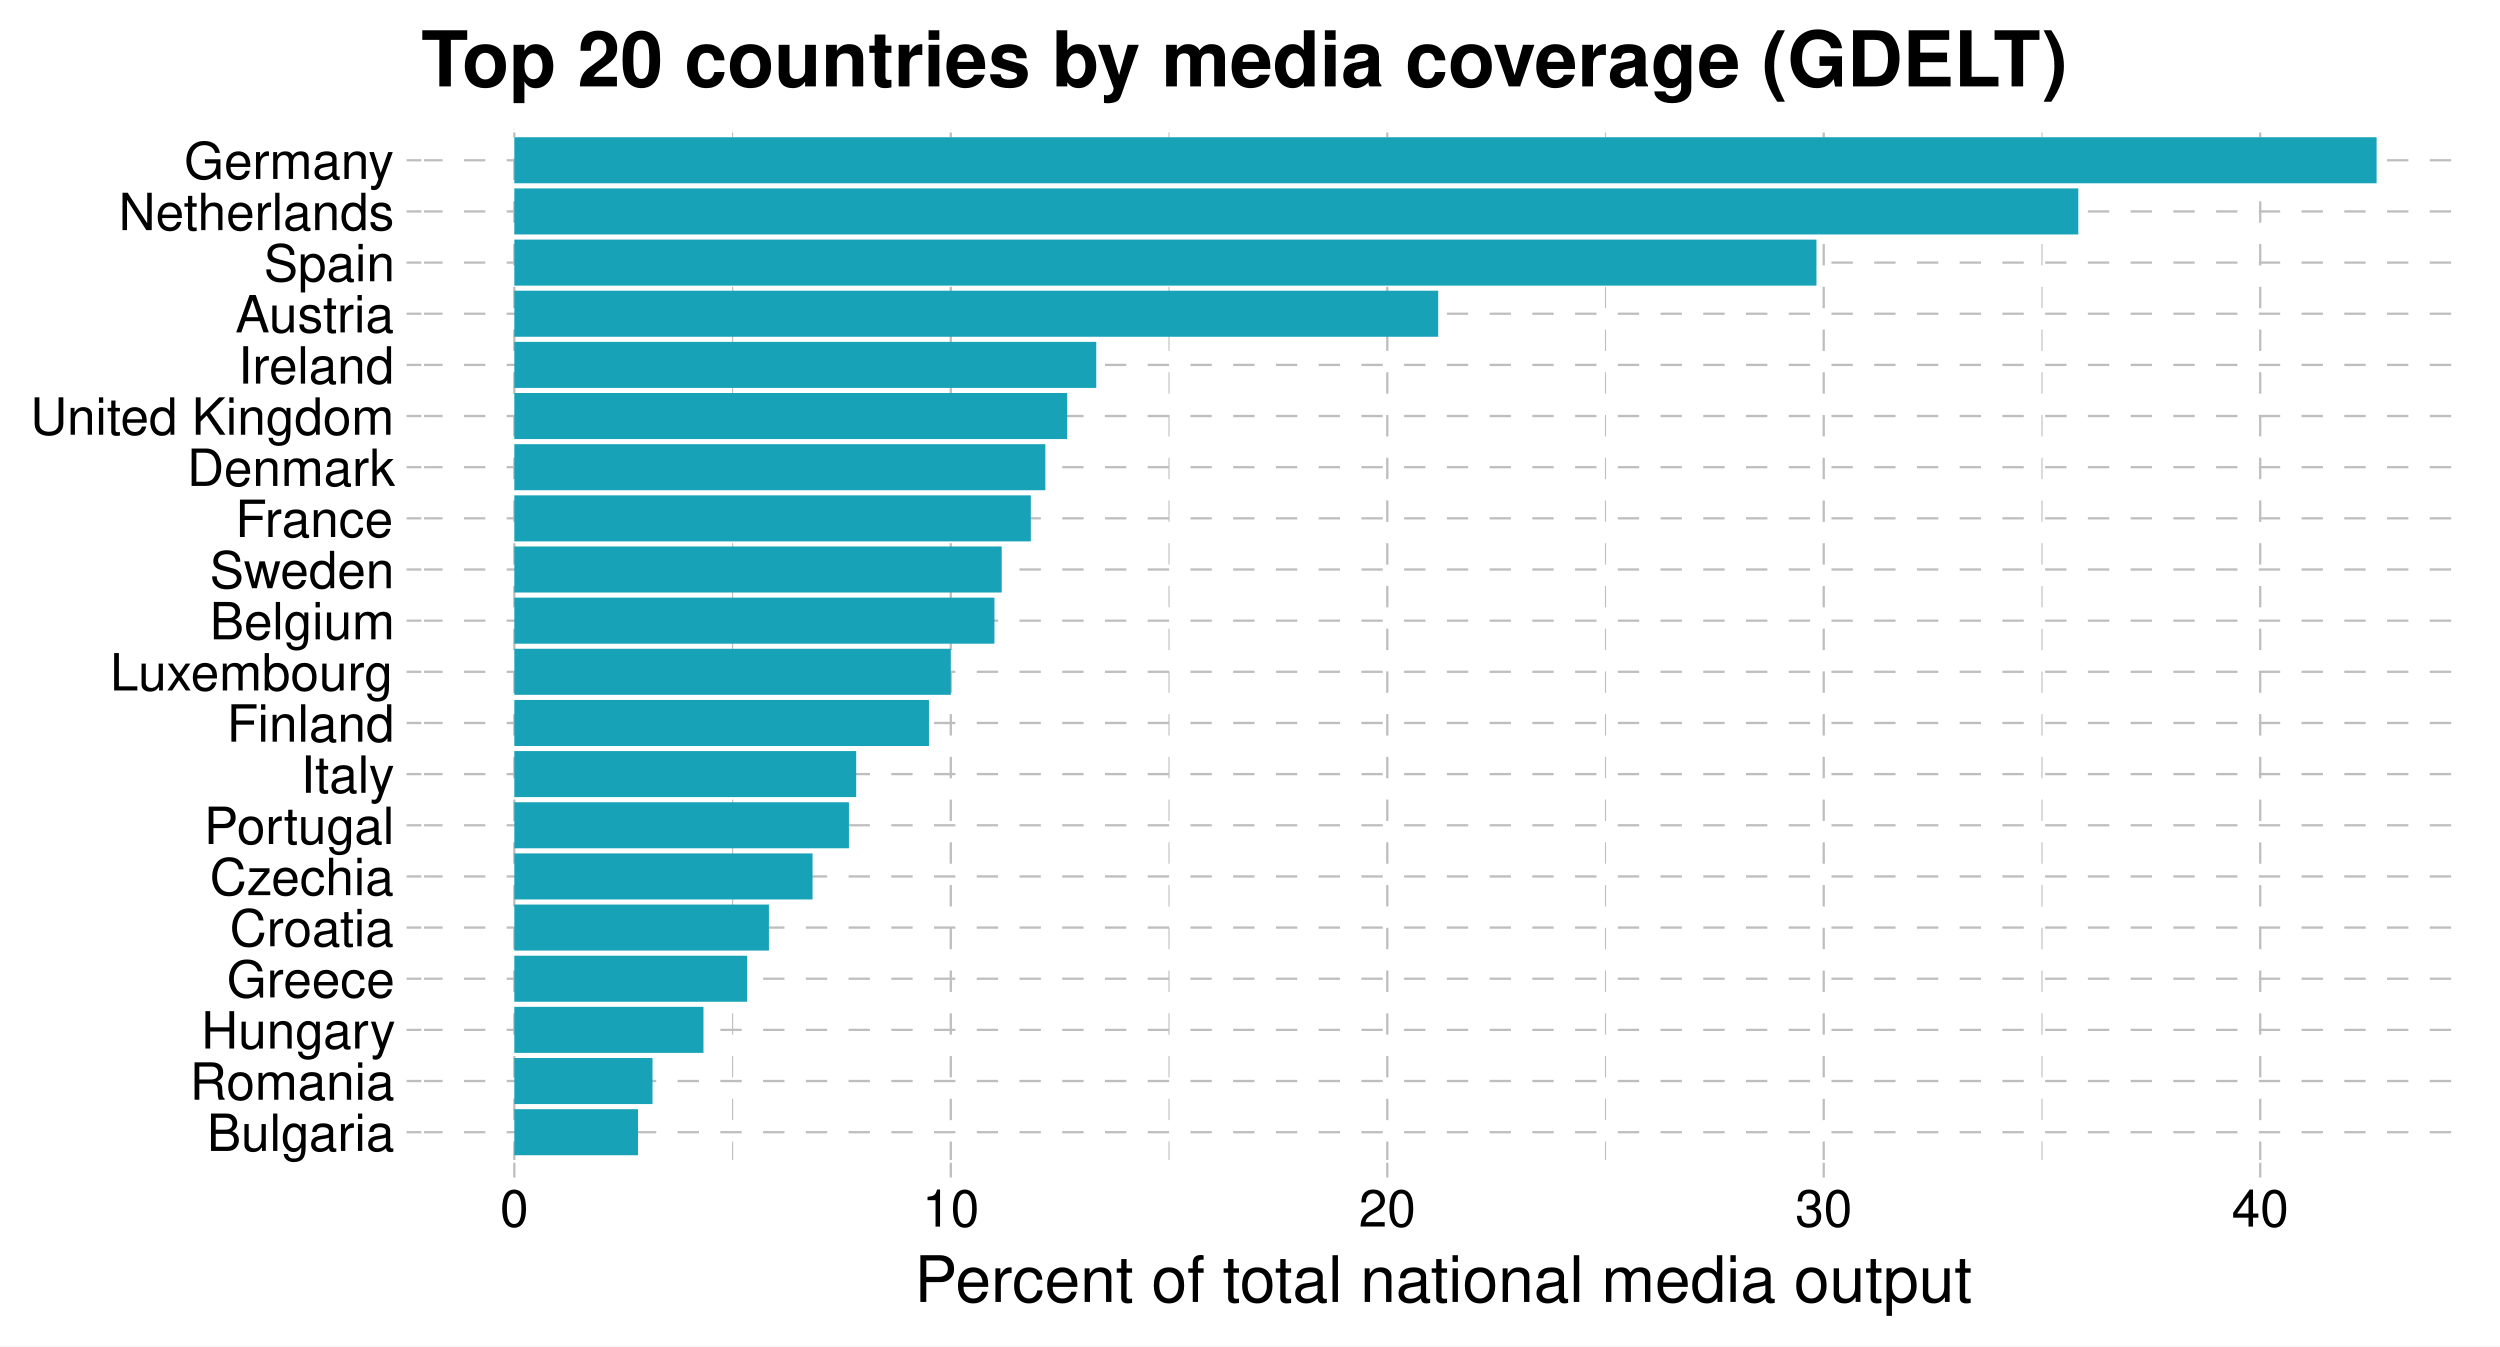
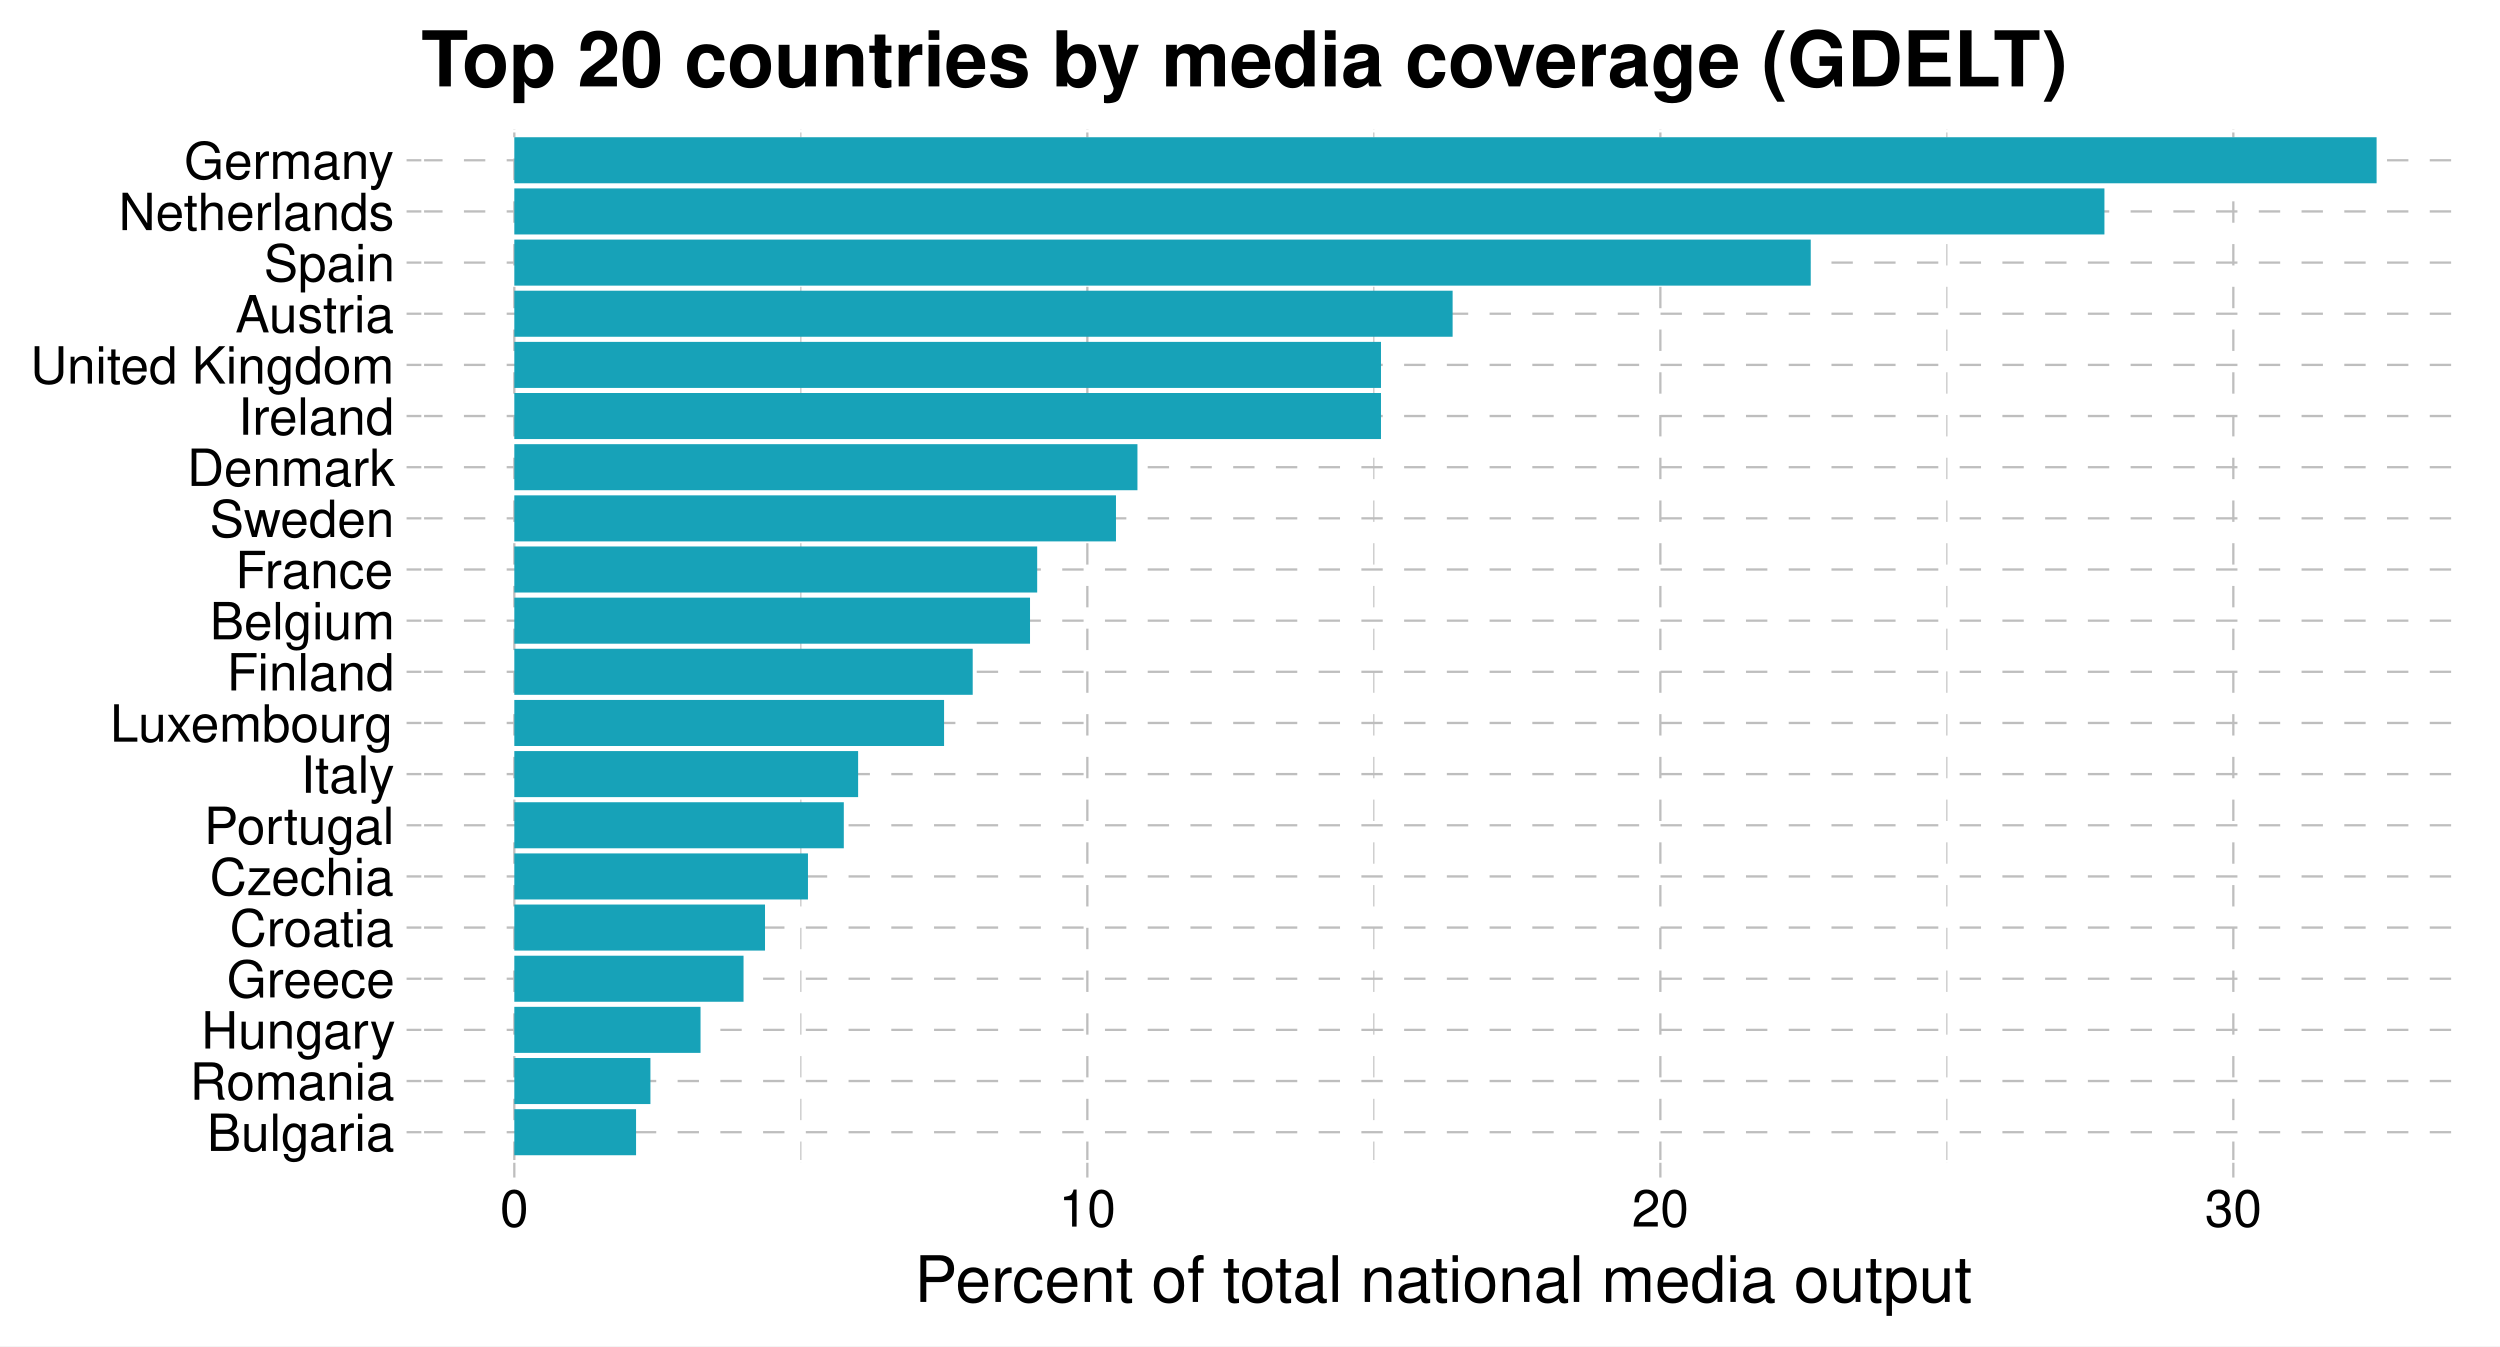
<svg xmlns="http://www.w3.org/2000/svg" viewBox="0 0 468.00 252.00">
  <defs>
    <style type="text/css">
    line, polyline, polygon, path, rect, circle {
      fill: none;
      stroke: #000000;
      stroke-linecap: round;
      stroke-linejoin: round;
      stroke-miterlimit: 10.00;
    }
  </style>
  </defs>
  <rect width="100%" height="100%" style="stroke: none; fill: #FFFFFF;" />
  <rect x="0.00" y="0.00" width="468.00" height="252.00" style="stroke-width: 1.07; stroke: none; fill: #FFFFFF;" />
  <defs>
    <clipPath id="cpNzguODV8NDYyLjMzfDIxNy42OXwyNC4yNg==">
      <rect x="78.85" y="24.26" width="383.48" height="193.43" />
    </clipPath>
  </defs>
  <rect x="78.85" y="24.26" width="383.48" height="193.43" style="stroke-width: 1.07; stroke: #FFFFFF;" clip-path="url(#cpNzguODV8NDYyLjMzfDIxNy42OXwyNC4yNg==)" />
-   <polyline points="137.14,217.69 137.14,24.26 " style="stroke-width: 0.21; stroke: #BEBEBE; stroke-dasharray: 4.00,4.00; stroke-linecap: butt;" clip-path="url(#cpNzguODV8NDYyLjMzfDIxNy42OXwyNC4yNg==)" />
-   <polyline points="218.84,217.69 218.84,24.26 " style="stroke-width: 0.21; stroke: #BEBEBE; stroke-dasharray: 4.00,4.00; stroke-linecap: butt;" clip-path="url(#cpNzguODV8NDYyLjMzfDIxNy42OXwyNC4yNg==)" />
-   <polyline points="300.55,217.69 300.55,24.26 " style="stroke-width: 0.21; stroke: #BEBEBE; stroke-dasharray: 4.00,4.00; stroke-linecap: butt;" clip-path="url(#cpNzguODV8NDYyLjMzfDIxNy42OXwyNC4yNg==)" />
-   <polyline points="382.26,217.69 382.26,24.26 " style="stroke-width: 0.21; stroke: #BEBEBE; stroke-dasharray: 4.00,4.00; stroke-linecap: butt;" clip-path="url(#cpNzguODV8NDYyLjMzfDIxNy42OXwyNC4yNg==)" />
+   <polyline points="149.92,217.69 149.92,24.26 " style="stroke-width: 0.21; stroke: #BEBEBE; stroke-dasharray: 4.00,4.00; stroke-linecap: butt;" clip-path="url(#cpNzguODV8NDYyLjMzfDIxNy42OXwyNC4yNg==)" />
+   <polyline points="257.18,217.69 257.18,24.26 " style="stroke-width: 0.21; stroke: #BEBEBE; stroke-dasharray: 4.00,4.00; stroke-linecap: butt;" clip-path="url(#cpNzguODV8NDYyLjMzfDIxNy42OXwyNC4yNg==)" />
+   <polyline points="364.45,217.69 364.45,24.26 " style="stroke-width: 0.21; stroke: #BEBEBE; stroke-dasharray: 4.00,4.00; stroke-linecap: butt;" clip-path="url(#cpNzguODV8NDYyLjMzfDIxNy42OXwyNC4yNg==)" />
  <polyline points="78.85,211.95 462.33,211.95 " style="stroke-width: 0.43; stroke: #BEBEBE; stroke-dasharray: 4.00,4.00; stroke-linecap: butt;" clip-path="url(#cpNzguODV8NDYyLjMzfDIxNy42OXwyNC4yNg==)" />
  <polyline points="78.85,202.37 462.33,202.37 " style="stroke-width: 0.43; stroke: #BEBEBE; stroke-dasharray: 4.00,4.00; stroke-linecap: butt;" clip-path="url(#cpNzguODV8NDYyLjMzfDIxNy42OXwyNC4yNg==)" />
  <polyline points="78.85,192.79 462.33,192.79 " style="stroke-width: 0.43; stroke: #BEBEBE; stroke-dasharray: 4.00,4.00; stroke-linecap: butt;" clip-path="url(#cpNzguODV8NDYyLjMzfDIxNy42OXwyNC4yNg==)" />
  <polyline points="78.85,183.22 462.33,183.22 " style="stroke-width: 0.43; stroke: #BEBEBE; stroke-dasharray: 4.00,4.00; stroke-linecap: butt;" clip-path="url(#cpNzguODV8NDYyLjMzfDIxNy42OXwyNC4yNg==)" />
  <polyline points="78.85,173.64 462.33,173.64 " style="stroke-width: 0.43; stroke: #BEBEBE; stroke-dasharray: 4.00,4.00; stroke-linecap: butt;" clip-path="url(#cpNzguODV8NDYyLjMzfDIxNy42OXwyNC4yNg==)" />
  <polyline points="78.85,164.07 462.33,164.07 " style="stroke-width: 0.43; stroke: #BEBEBE; stroke-dasharray: 4.00,4.00; stroke-linecap: butt;" clip-path="url(#cpNzguODV8NDYyLjMzfDIxNy42OXwyNC4yNg==)" />
  <polyline points="78.85,154.49 462.33,154.49 " style="stroke-width: 0.43; stroke: #BEBEBE; stroke-dasharray: 4.00,4.00; stroke-linecap: butt;" clip-path="url(#cpNzguODV8NDYyLjMzfDIxNy42OXwyNC4yNg==)" />
  <polyline points="78.85,144.91 462.33,144.91 " style="stroke-width: 0.43; stroke: #BEBEBE; stroke-dasharray: 4.00,4.00; stroke-linecap: butt;" clip-path="url(#cpNzguODV8NDYyLjMzfDIxNy42OXwyNC4yNg==)" />
  <polyline points="78.85,135.34 462.33,135.34 " style="stroke-width: 0.43; stroke: #BEBEBE; stroke-dasharray: 4.00,4.00; stroke-linecap: butt;" clip-path="url(#cpNzguODV8NDYyLjMzfDIxNy42OXwyNC4yNg==)" />
  <polyline points="78.85,125.76 462.33,125.76 " style="stroke-width: 0.43; stroke: #BEBEBE; stroke-dasharray: 4.00,4.00; stroke-linecap: butt;" clip-path="url(#cpNzguODV8NDYyLjMzfDIxNy42OXwyNC4yNg==)" />
  <polyline points="78.85,116.19 462.33,116.19 " style="stroke-width: 0.43; stroke: #BEBEBE; stroke-dasharray: 4.00,4.00; stroke-linecap: butt;" clip-path="url(#cpNzguODV8NDYyLjMzfDIxNy42OXwyNC4yNg==)" />
  <polyline points="78.85,106.61 462.33,106.61 " style="stroke-width: 0.43; stroke: #BEBEBE; stroke-dasharray: 4.00,4.00; stroke-linecap: butt;" clip-path="url(#cpNzguODV8NDYyLjMzfDIxNy42OXwyNC4yNg==)" />
  <polyline points="78.85,97.03 462.33,97.03 " style="stroke-width: 0.43; stroke: #BEBEBE; stroke-dasharray: 4.00,4.00; stroke-linecap: butt;" clip-path="url(#cpNzguODV8NDYyLjMzfDIxNy42OXwyNC4yNg==)" />
  <polyline points="78.85,87.46 462.33,87.46 " style="stroke-width: 0.43; stroke: #BEBEBE; stroke-dasharray: 4.00,4.00; stroke-linecap: butt;" clip-path="url(#cpNzguODV8NDYyLjMzfDIxNy42OXwyNC4yNg==)" />
  <polyline points="78.85,77.88 462.33,77.88 " style="stroke-width: 0.43; stroke: #BEBEBE; stroke-dasharray: 4.00,4.00; stroke-linecap: butt;" clip-path="url(#cpNzguODV8NDYyLjMzfDIxNy42OXwyNC4yNg==)" />
  <polyline points="78.85,68.31 462.33,68.31 " style="stroke-width: 0.43; stroke: #BEBEBE; stroke-dasharray: 4.00,4.00; stroke-linecap: butt;" clip-path="url(#cpNzguODV8NDYyLjMzfDIxNy42OXwyNC4yNg==)" />
  <polyline points="78.85,58.73 462.33,58.73 " style="stroke-width: 0.43; stroke: #BEBEBE; stroke-dasharray: 4.00,4.00; stroke-linecap: butt;" clip-path="url(#cpNzguODV8NDYyLjMzfDIxNy42OXwyNC4yNg==)" />
  <polyline points="78.85,49.16 462.33,49.16 " style="stroke-width: 0.43; stroke: #BEBEBE; stroke-dasharray: 4.00,4.00; stroke-linecap: butt;" clip-path="url(#cpNzguODV8NDYyLjMzfDIxNy42OXwyNC4yNg==)" />
  <polyline points="78.85,39.58 462.33,39.58 " style="stroke-width: 0.43; stroke: #BEBEBE; stroke-dasharray: 4.00,4.00; stroke-linecap: butt;" clip-path="url(#cpNzguODV8NDYyLjMzfDIxNy42OXwyNC4yNg==)" />
  <polyline points="78.85,30.00 462.33,30.00 " style="stroke-width: 0.43; stroke: #BEBEBE; stroke-dasharray: 4.00,4.00; stroke-linecap: butt;" clip-path="url(#cpNzguODV8NDYyLjMzfDIxNy42OXwyNC4yNg==)" />
  <polyline points="96.28,217.69 96.28,24.26 " style="stroke-width: 0.43; stroke: #BEBEBE; stroke-dasharray: 4.00,4.00; stroke-linecap: butt;" clip-path="url(#cpNzguODV8NDYyLjMzfDIxNy42OXwyNC4yNg==)" />
-   <polyline points="177.99,217.69 177.99,24.26 " style="stroke-width: 0.43; stroke: #BEBEBE; stroke-dasharray: 4.00,4.00; stroke-linecap: butt;" clip-path="url(#cpNzguODV8NDYyLjMzfDIxNy42OXwyNC4yNg==)" />
-   <polyline points="259.70,217.69 259.70,24.26 " style="stroke-width: 0.43; stroke: #BEBEBE; stroke-dasharray: 4.00,4.00; stroke-linecap: butt;" clip-path="url(#cpNzguODV8NDYyLjMzfDIxNy42OXwyNC4yNg==)" />
-   <polyline points="341.40,217.69 341.40,24.26 " style="stroke-width: 0.43; stroke: #BEBEBE; stroke-dasharray: 4.00,4.00; stroke-linecap: butt;" clip-path="url(#cpNzguODV8NDYyLjMzfDIxNy42OXwyNC4yNg==)" />
-   <polyline points="423.11,217.69 423.11,24.26 " style="stroke-width: 0.43; stroke: #BEBEBE; stroke-dasharray: 4.00,4.00; stroke-linecap: butt;" clip-path="url(#cpNzguODV8NDYyLjMzfDIxNy42OXwyNC4yNg==)" />
-   <rect x="96.28" y="207.64" width="23.15" height="8.62" style="stroke-width: 1.07; stroke: none; stroke-linecap: butt; fill: #17A2B8;" clip-path="url(#cpNzguODV8NDYyLjMzfDIxNy42OXwyNC4yNg==)" />
-   <rect x="96.28" y="198.06" width="25.87" height="8.62" style="stroke-width: 1.07; stroke: none; stroke-linecap: butt; fill: #17A2B8;" clip-path="url(#cpNzguODV8NDYyLjMzfDIxNy42OXwyNC4yNg==)" />
-   <rect x="96.28" y="188.48" width="35.41" height="8.62" style="stroke-width: 1.07; stroke: none; stroke-linecap: butt; fill: #17A2B8;" clip-path="url(#cpNzguODV8NDYyLjMzfDIxNy42OXwyNC4yNg==)" />
-   <rect x="96.28" y="178.91" width="43.58" height="8.62" style="stroke-width: 1.07; stroke: none; stroke-linecap: butt; fill: #17A2B8;" clip-path="url(#cpNzguODV8NDYyLjMzfDIxNy42OXwyNC4yNg==)" />
-   <rect x="96.28" y="169.33" width="47.66" height="8.62" style="stroke-width: 1.07; stroke: none; stroke-linecap: butt; fill: #17A2B8;" clip-path="url(#cpNzguODV8NDYyLjMzfDIxNy42OXwyNC4yNg==)" />
-   <rect x="96.28" y="159.76" width="55.83" height="8.62" style="stroke-width: 1.07; stroke: none; stroke-linecap: butt; fill: #17A2B8;" clip-path="url(#cpNzguODV8NDYyLjMzfDIxNy42OXwyNC4yNg==)" />
-   <rect x="96.28" y="150.18" width="62.64" height="8.62" style="stroke-width: 1.07; stroke: none; stroke-linecap: butt; fill: #17A2B8;" clip-path="url(#cpNzguODV8NDYyLjMzfDIxNy42OXwyNC4yNg==)" />
-   <rect x="96.28" y="140.60" width="64.00" height="8.62" style="stroke-width: 1.07; stroke: none; stroke-linecap: butt; fill: #17A2B8;" clip-path="url(#cpNzguODV8NDYyLjMzfDIxNy42OXwyNC4yNg==)" />
-   <rect x="96.28" y="131.03" width="77.62" height="8.62" style="stroke-width: 1.07; stroke: none; stroke-linecap: butt; fill: #17A2B8;" clip-path="url(#cpNzguODV8NDYyLjMzfDIxNy42OXwyNC4yNg==)" />
-   <rect x="96.28" y="121.45" width="81.71" height="8.62" style="stroke-width: 1.07; stroke: none; stroke-linecap: butt; fill: #17A2B8;" clip-path="url(#cpNzguODV8NDYyLjMzfDIxNy42OXwyNC4yNg==)" />
-   <rect x="96.28" y="111.88" width="89.88" height="8.62" style="stroke-width: 1.07; stroke: none; stroke-linecap: butt; fill: #17A2B8;" clip-path="url(#cpNzguODV8NDYyLjMzfDIxNy42OXwyNC4yNg==)" />
-   <rect x="96.28" y="102.30" width="91.24" height="8.62" style="stroke-width: 1.07; stroke: none; stroke-linecap: butt; fill: #17A2B8;" clip-path="url(#cpNzguODV8NDYyLjMzfDIxNy42OXwyNC4yNg==)" />
-   <rect x="96.28" y="92.73" width="96.69" height="8.62" style="stroke-width: 1.07; stroke: none; stroke-linecap: butt; fill: #17A2B8;" clip-path="url(#cpNzguODV8NDYyLjMzfDIxNy42OXwyNC4yNg==)" />
-   <rect x="96.28" y="83.15" width="99.41" height="8.62" style="stroke-width: 1.07; stroke: none; stroke-linecap: butt; fill: #17A2B8;" clip-path="url(#cpNzguODV8NDYyLjMzfDIxNy42OXwyNC4yNg==)" />
-   <rect x="96.28" y="73.57" width="103.50" height="8.62" style="stroke-width: 1.07; stroke: none; stroke-linecap: butt; fill: #17A2B8;" clip-path="url(#cpNzguODV8NDYyLjMzfDIxNy42OXwyNC4yNg==)" />
-   <rect x="96.28" y="64.00" width="108.94" height="8.62" style="stroke-width: 1.07; stroke: none; stroke-linecap: butt; fill: #17A2B8;" clip-path="url(#cpNzguODV8NDYyLjMzfDIxNy42OXwyNC4yNg==)" />
-   <rect x="96.28" y="54.42" width="172.95" height="8.62" style="stroke-width: 1.07; stroke: none; stroke-linecap: butt; fill: #17A2B8;" clip-path="url(#cpNzguODV8NDYyLjMzfDIxNy42OXwyNC4yNg==)" />
-   <rect x="96.28" y="44.85" width="243.76" height="8.62" style="stroke-width: 1.07; stroke: none; stroke-linecap: butt; fill: #17A2B8;" clip-path="url(#cpNzguODV8NDYyLjMzfDIxNy42OXwyNC4yNg==)" />
-   <rect x="96.28" y="35.27" width="292.78" height="8.62" style="stroke-width: 1.07; stroke: none; stroke-linecap: butt; fill: #17A2B8;" clip-path="url(#cpNzguODV8NDYyLjMzfDIxNy42OXwyNC4yNg==)" />
+   <polyline points="203.55,217.69 203.55,24.26 " style="stroke-width: 0.43; stroke: #BEBEBE; stroke-dasharray: 4.00,4.00; stroke-linecap: butt;" clip-path="url(#cpNzguODV8NDYyLjMzfDIxNy42OXwyNC4yNg==)" />
+   <polyline points="310.82,217.69 310.82,24.26 " style="stroke-width: 0.43; stroke: #BEBEBE; stroke-dasharray: 4.00,4.00; stroke-linecap: butt;" clip-path="url(#cpNzguODV8NDYyLjMzfDIxNy42OXwyNC4yNg==)" />
+   <polyline points="418.08,217.69 418.08,24.26 " style="stroke-width: 0.43; stroke: #BEBEBE; stroke-dasharray: 4.00,4.00; stroke-linecap: butt;" clip-path="url(#cpNzguODV8NDYyLjMzfDIxNy42OXwyNC4yNg==)" />
+   <rect x="96.28" y="207.64" width="22.79" height="8.62" style="stroke-width: 1.07; stroke: none; stroke-linecap: butt; fill: #17A2B8;" clip-path="url(#cpNzguODV8NDYyLjMzfDIxNy42OXwyNC4yNg==)" />
+   <rect x="96.28" y="198.06" width="25.48" height="8.62" style="stroke-width: 1.07; stroke: none; stroke-linecap: butt; fill: #17A2B8;" clip-path="url(#cpNzguODV8NDYyLjMzfDIxNy42OXwyNC4yNg==)" />
+   <rect x="96.28" y="188.48" width="34.86" height="8.62" style="stroke-width: 1.07; stroke: none; stroke-linecap: butt; fill: #17A2B8;" clip-path="url(#cpNzguODV8NDYyLjMzfDIxNy42OXwyNC4yNg==)" />
+   <rect x="96.28" y="178.91" width="42.91" height="8.62" style="stroke-width: 1.07; stroke: none; stroke-linecap: butt; fill: #17A2B8;" clip-path="url(#cpNzguODV8NDYyLjMzfDIxNy42OXwyNC4yNg==)" />
+   <rect x="96.28" y="169.33" width="46.93" height="8.62" style="stroke-width: 1.07; stroke: none; stroke-linecap: butt; fill: #17A2B8;" clip-path="url(#cpNzguODV8NDYyLjMzfDIxNy42OXwyNC4yNg==)" />
+   <rect x="96.28" y="159.76" width="54.97" height="8.62" style="stroke-width: 1.07; stroke: none; stroke-linecap: butt; fill: #17A2B8;" clip-path="url(#cpNzguODV8NDYyLjMzfDIxNy42OXwyNC4yNg==)" />
+   <rect x="96.28" y="150.18" width="61.68" height="8.62" style="stroke-width: 1.07; stroke: none; stroke-linecap: butt; fill: #17A2B8;" clip-path="url(#cpNzguODV8NDYyLjMzfDIxNy42OXwyNC4yNg==)" />
+   <rect x="96.28" y="140.60" width="64.36" height="8.62" style="stroke-width: 1.07; stroke: none; stroke-linecap: butt; fill: #17A2B8;" clip-path="url(#cpNzguODV8NDYyLjMzfDIxNy42OXwyNC4yNg==)" />
+   <rect x="96.28" y="131.03" width="80.45" height="8.62" style="stroke-width: 1.07; stroke: none; stroke-linecap: butt; fill: #17A2B8;" clip-path="url(#cpNzguODV8NDYyLjMzfDIxNy42OXwyNC4yNg==)" />
+   <rect x="96.28" y="121.45" width="85.81" height="8.62" style="stroke-width: 1.07; stroke: none; stroke-linecap: butt; fill: #17A2B8;" clip-path="url(#cpNzguODV8NDYyLjMzfDIxNy42OXwyNC4yNg==)" />
+   <rect x="96.28" y="111.88" width="96.54" height="8.62" style="stroke-width: 1.07; stroke: none; stroke-linecap: butt; fill: #17A2B8;" clip-path="url(#cpNzguODV8NDYyLjMzfDIxNy42OXwyNC4yNg==)" />
+   <rect x="96.28" y="102.30" width="97.88" height="8.62" style="stroke-width: 1.07; stroke: none; stroke-linecap: butt; fill: #17A2B8;" clip-path="url(#cpNzguODV8NDYyLjMzfDIxNy42OXwyNC4yNg==)" />
+   <rect x="96.28" y="92.73" width="112.63" height="8.62" style="stroke-width: 1.07; stroke: none; stroke-linecap: butt; fill: #17A2B8;" clip-path="url(#cpNzguODV8NDYyLjMzfDIxNy42OXwyNC4yNg==)" />
+   <rect x="96.28" y="83.15" width="116.65" height="8.62" style="stroke-width: 1.07; stroke: none; stroke-linecap: butt; fill: #17A2B8;" clip-path="url(#cpNzguODV8NDYyLjMzfDIxNy42OXwyNC4yNg==)" />
+   <rect x="96.28" y="73.57" width="162.24" height="8.62" style="stroke-width: 1.07; stroke: none; stroke-linecap: butt; fill: #17A2B8;" clip-path="url(#cpNzguODV8NDYyLjMzfDIxNy42OXwyNC4yNg==)" />
+   <rect x="96.28" y="64.00" width="162.24" height="8.62" style="stroke-width: 1.07; stroke: none; stroke-linecap: butt; fill: #17A2B8;" clip-path="url(#cpNzguODV8NDYyLjMzfDIxNy42OXwyNC4yNg==)" />
+   <rect x="96.28" y="54.42" width="175.65" height="8.62" style="stroke-width: 1.07; stroke: none; stroke-linecap: butt; fill: #17A2B8;" clip-path="url(#cpNzguODV8NDYyLjMzfDIxNy42OXwyNC4yNg==)" />
+   <rect x="96.28" y="44.85" width="242.69" height="8.62" style="stroke-width: 1.07; stroke: none; stroke-linecap: butt; fill: #17A2B8;" clip-path="url(#cpNzguODV8NDYyLjMzfDIxNy42OXwyNC4yNg==)" />
+   <rect x="96.28" y="35.27" width="297.67" height="8.62" style="stroke-width: 1.07; stroke: none; stroke-linecap: butt; fill: #17A2B8;" clip-path="url(#cpNzguODV8NDYyLjMzfDIxNy42OXwyNC4yNg==)" />
  <rect x="96.28" y="25.69" width="348.62" height="8.62" style="stroke-width: 1.07; stroke: none; stroke-linecap: butt; fill: #17A2B8;" clip-path="url(#cpNzguODV8NDYyLjMzfDIxNy42OXwyNC4yNg==)" />
  <rect x="78.85" y="24.26" width="383.48" height="193.43" style="stroke-width: 1.07; stroke: #FFFFFF;" clip-path="url(#cpNzguODV8NDYyLjMzfDIxNy42OXwyNC4yNg==)" />
  <defs>
    <clipPath id="cpMC4wMHw0NjguMDB8MjUyLjAwfDAuMDA=">
      <rect x="0.00" y="0.00" width="468.00" height="252.00" />
    </clipPath>
  </defs>
  <g clip-path="url(#cpMC4wMHw0NjguMDB8MjUyLjAwfDAuMDA=)">
    <text x="38.73" y="215.45" style="font-size: 9.60px; font-family: Nimbus Sans L;" textLength="35.19px" lengthAdjust="spacingAndGlyphs">Bulgaria</text>
  </g>
  <g clip-path="url(#cpMC4wMHw0NjguMDB8MjUyLjAwfDAuMDA=)">
    <text x="35.53" y="205.87" style="font-size: 9.60px; font-family: Nimbus Sans L;" textLength="38.38px" lengthAdjust="spacingAndGlyphs">Romania</text>
  </g>
  <g clip-path="url(#cpMC4wMHw0NjguMDB8MjUyLjAwfDAuMDA=)">
    <text x="37.66" y="196.29" style="font-size: 9.60px; font-family: Nimbus Sans L;" textLength="36.25px" lengthAdjust="spacingAndGlyphs">Hungary</text>
  </g>
  <g clip-path="url(#cpMC4wMHw0NjguMDB8MjUyLjAwfDAuMDA=)">
    <text x="42.46" y="186.72" style="font-size: 9.60px; font-family: Nimbus Sans L;" textLength="31.46px" lengthAdjust="spacingAndGlyphs">Greece</text>
  </g>
  <g clip-path="url(#cpMC4wMHw0NjguMDB8MjUyLjAwfDAuMDA=)">
    <text x="43.00" y="177.14" style="font-size: 9.60px; font-family: Nimbus Sans L;" textLength="30.92px" lengthAdjust="spacingAndGlyphs">Croatia</text>
  </g>
  <g clip-path="url(#cpMC4wMHw0NjguMDB8MjUyLjAwfDAuMDA=)">
    <text x="39.27" y="167.57" style="font-size: 9.60px; font-family: Nimbus Sans L;" textLength="34.65px" lengthAdjust="spacingAndGlyphs">Czechia</text>
  </g>
  <g clip-path="url(#cpMC4wMHw0NjguMDB8MjUyLjAwfDAuMDA=)">
    <text x="38.19" y="157.99" style="font-size: 9.60px; font-family: Nimbus Sans L;" textLength="35.73px" lengthAdjust="spacingAndGlyphs">Portugal</text>
  </g>
  <g clip-path="url(#cpMC4wMHw0NjguMDB8MjUyLjAwfDAuMDA=)">
    <text x="56.32" y="148.41" style="font-size: 9.60px; font-family: Nimbus Sans L;" textLength="17.59px" lengthAdjust="spacingAndGlyphs">Italy</text>
  </g>
  <g clip-path="url(#cpMC4wMHw0NjguMDB8MjUyLjAwfDAuMDA=)">
-     <text x="42.46" y="138.84" style="font-size: 9.60px; font-family: Nimbus Sans L;" textLength="31.46px" lengthAdjust="spacingAndGlyphs">Finland</text>
+     <text x="20.60" y="138.84" style="font-size: 9.60px; font-family: Nimbus Sans L;" textLength="53.32px" lengthAdjust="spacingAndGlyphs">Luxembourg</text>
  </g>
  <g clip-path="url(#cpMC4wMHw0NjguMDB8MjUyLjAwfDAuMDA=)">
-     <text x="20.60" y="129.26" style="font-size: 9.60px; font-family: Nimbus Sans L;" textLength="53.32px" lengthAdjust="spacingAndGlyphs">Luxembourg</text>
+     <text x="42.46" y="129.26" style="font-size: 9.60px; font-family: Nimbus Sans L;" textLength="31.46px" lengthAdjust="spacingAndGlyphs">Finland</text>
  </g>
  <g clip-path="url(#cpMC4wMHw0NjguMDB8MjUyLjAwfDAuMDA=)">
    <text x="39.27" y="119.69" style="font-size: 9.60px; font-family: Nimbus Sans L;" textLength="34.65px" lengthAdjust="spacingAndGlyphs">Belgium</text>
  </g>
  <g clip-path="url(#cpMC4wMHw0NjguMDB8MjUyLjAwfDAuMDA=)">
-     <text x="39.26" y="110.11" style="font-size: 9.60px; font-family: Nimbus Sans L;" textLength="34.66px" lengthAdjust="spacingAndGlyphs">Sweden</text>
+     <text x="44.06" y="110.11" style="font-size: 9.60px; font-family: Nimbus Sans L;" textLength="29.86px" lengthAdjust="spacingAndGlyphs">France</text>
  </g>
  <g clip-path="url(#cpMC4wMHw0NjguMDB8MjUyLjAwfDAuMDA=)">
-     <text x="44.06" y="100.53" style="font-size: 9.60px; font-family: Nimbus Sans L;" textLength="29.86px" lengthAdjust="spacingAndGlyphs">France</text>
+     <text x="39.26" y="100.53" style="font-size: 9.60px; font-family: Nimbus Sans L;" textLength="34.66px" lengthAdjust="spacingAndGlyphs">Sweden</text>
  </g>
  <g clip-path="url(#cpMC4wMHw0NjguMDB8MjUyLjAwfDAuMDA=)">
    <text x="35.01" y="90.96" style="font-size: 9.60px; font-family: Nimbus Sans L;" textLength="38.91px" lengthAdjust="spacingAndGlyphs">Denmark</text>
  </g>
  <g clip-path="url(#cpMC4wMHw0NjguMDB8MjUyLjAwfDAuMDA=)">
-     <text x="5.67" y="81.38" style="font-size: 9.60px; font-family: Nimbus Sans L;" textLength="68.25px" lengthAdjust="spacingAndGlyphs">United Kingdom</text>
+     <text x="44.59" y="81.38" style="font-size: 9.60px; font-family: Nimbus Sans L;" textLength="29.33px" lengthAdjust="spacingAndGlyphs">Ireland</text>
  </g>
  <g clip-path="url(#cpMC4wMHw0NjguMDB8MjUyLjAwfDAuMDA=)">
-     <text x="44.59" y="71.81" style="font-size: 9.60px; font-family: Nimbus Sans L;" textLength="29.33px" lengthAdjust="spacingAndGlyphs">Ireland</text>
+     <text x="5.67" y="71.81" style="font-size: 9.60px; font-family: Nimbus Sans L;" textLength="68.25px" lengthAdjust="spacingAndGlyphs">United Kingdom</text>
  </g>
  <g clip-path="url(#cpMC4wMHw0NjguMDB8MjUyLjAwfDAuMDA=)">
    <text x="44.06" y="62.23" style="font-size: 9.60px; font-family: Nimbus Sans L;" textLength="29.86px" lengthAdjust="spacingAndGlyphs">Austria</text>
  </g>
  <g clip-path="url(#cpMC4wMHw0NjguMDB8MjUyLjAwfDAuMDA=)">
    <text x="49.39" y="52.66" style="font-size: 9.60px; font-family: Nimbus Sans L;" textLength="24.53px" lengthAdjust="spacingAndGlyphs">Spain</text>
  </g>
  <g clip-path="url(#cpMC4wMHw0NjguMDB8MjUyLjAwfDAuMDA=)">
    <text x="22.20" y="43.08" style="font-size: 9.60px; font-family: Nimbus Sans L;" textLength="51.72px" lengthAdjust="spacingAndGlyphs">Netherlands</text>
  </g>
  <g clip-path="url(#cpMC4wMHw0NjguMDB8MjUyLjAwfDAuMDA=)">
    <text x="34.47" y="33.50" style="font-size: 9.60px; font-family: Nimbus Sans L;" textLength="39.45px" lengthAdjust="spacingAndGlyphs">Germany</text>
  </g>
  <polyline points="76.11,211.95 78.85,211.95 " style="stroke-width: 0.43; stroke: #BEBEBE; stroke-linecap: butt;" clip-path="url(#cpMC4wMHw0NjguMDB8MjUyLjAwfDAuMDA=)" />
  <polyline points="76.11,202.37 78.85,202.37 " style="stroke-width: 0.43; stroke: #BEBEBE; stroke-linecap: butt;" clip-path="url(#cpMC4wMHw0NjguMDB8MjUyLjAwfDAuMDA=)" />
  <polyline points="76.11,192.79 78.85,192.79 " style="stroke-width: 0.43; stroke: #BEBEBE; stroke-linecap: butt;" clip-path="url(#cpMC4wMHw0NjguMDB8MjUyLjAwfDAuMDA=)" />
  <polyline points="76.11,183.22 78.85,183.22 " style="stroke-width: 0.43; stroke: #BEBEBE; stroke-linecap: butt;" clip-path="url(#cpMC4wMHw0NjguMDB8MjUyLjAwfDAuMDA=)" />
  <polyline points="76.11,173.64 78.85,173.64 " style="stroke-width: 0.43; stroke: #BEBEBE; stroke-linecap: butt;" clip-path="url(#cpMC4wMHw0NjguMDB8MjUyLjAwfDAuMDA=)" />
  <polyline points="76.11,164.07 78.85,164.07 " style="stroke-width: 0.43; stroke: #BEBEBE; stroke-linecap: butt;" clip-path="url(#cpMC4wMHw0NjguMDB8MjUyLjAwfDAuMDA=)" />
  <polyline points="76.11,154.49 78.85,154.49 " style="stroke-width: 0.43; stroke: #BEBEBE; stroke-linecap: butt;" clip-path="url(#cpMC4wMHw0NjguMDB8MjUyLjAwfDAuMDA=)" />
  <polyline points="76.11,144.91 78.85,144.91 " style="stroke-width: 0.43; stroke: #BEBEBE; stroke-linecap: butt;" clip-path="url(#cpMC4wMHw0NjguMDB8MjUyLjAwfDAuMDA=)" />
  <polyline points="76.11,135.34 78.85,135.34 " style="stroke-width: 0.43; stroke: #BEBEBE; stroke-linecap: butt;" clip-path="url(#cpMC4wMHw0NjguMDB8MjUyLjAwfDAuMDA=)" />
  <polyline points="76.11,125.76 78.85,125.76 " style="stroke-width: 0.43; stroke: #BEBEBE; stroke-linecap: butt;" clip-path="url(#cpMC4wMHw0NjguMDB8MjUyLjAwfDAuMDA=)" />
  <polyline points="76.11,116.19 78.85,116.19 " style="stroke-width: 0.43; stroke: #BEBEBE; stroke-linecap: butt;" clip-path="url(#cpMC4wMHw0NjguMDB8MjUyLjAwfDAuMDA=)" />
  <polyline points="76.11,106.61 78.85,106.61 " style="stroke-width: 0.43; stroke: #BEBEBE; stroke-linecap: butt;" clip-path="url(#cpMC4wMHw0NjguMDB8MjUyLjAwfDAuMDA=)" />
  <polyline points="76.11,97.03 78.85,97.03 " style="stroke-width: 0.43; stroke: #BEBEBE; stroke-linecap: butt;" clip-path="url(#cpMC4wMHw0NjguMDB8MjUyLjAwfDAuMDA=)" />
  <polyline points="76.11,87.46 78.85,87.46 " style="stroke-width: 0.43; stroke: #BEBEBE; stroke-linecap: butt;" clip-path="url(#cpMC4wMHw0NjguMDB8MjUyLjAwfDAuMDA=)" />
  <polyline points="76.11,77.88 78.85,77.88 " style="stroke-width: 0.43; stroke: #BEBEBE; stroke-linecap: butt;" clip-path="url(#cpMC4wMHw0NjguMDB8MjUyLjAwfDAuMDA=)" />
  <polyline points="76.11,68.31 78.85,68.31 " style="stroke-width: 0.43; stroke: #BEBEBE; stroke-linecap: butt;" clip-path="url(#cpMC4wMHw0NjguMDB8MjUyLjAwfDAuMDA=)" />
  <polyline points="76.11,58.73 78.85,58.73 " style="stroke-width: 0.43; stroke: #BEBEBE; stroke-linecap: butt;" clip-path="url(#cpMC4wMHw0NjguMDB8MjUyLjAwfDAuMDA=)" />
  <polyline points="76.11,49.16 78.85,49.16 " style="stroke-width: 0.43; stroke: #BEBEBE; stroke-linecap: butt;" clip-path="url(#cpMC4wMHw0NjguMDB8MjUyLjAwfDAuMDA=)" />
  <polyline points="76.11,39.58 78.85,39.58 " style="stroke-width: 0.43; stroke: #BEBEBE; stroke-linecap: butt;" clip-path="url(#cpMC4wMHw0NjguMDB8MjUyLjAwfDAuMDA=)" />
  <polyline points="76.11,30.00 78.85,30.00 " style="stroke-width: 0.43; stroke: #BEBEBE; stroke-linecap: butt;" clip-path="url(#cpMC4wMHw0NjguMDB8MjUyLjAwfDAuMDA=)" />
  <polyline points="96.28,220.43 96.28,217.69 " style="stroke-width: 0.43; stroke: #BEBEBE; stroke-linecap: butt;" clip-path="url(#cpMC4wMHw0NjguMDB8MjUyLjAwfDAuMDA=)" />
-   <polyline points="177.99,220.43 177.99,217.69 " style="stroke-width: 0.43; stroke: #BEBEBE; stroke-linecap: butt;" clip-path="url(#cpMC4wMHw0NjguMDB8MjUyLjAwfDAuMDA=)" />
-   <polyline points="259.70,220.43 259.70,217.69 " style="stroke-width: 0.43; stroke: #BEBEBE; stroke-linecap: butt;" clip-path="url(#cpMC4wMHw0NjguMDB8MjUyLjAwfDAuMDA=)" />
-   <polyline points="341.40,220.43 341.40,217.69 " style="stroke-width: 0.43; stroke: #BEBEBE; stroke-linecap: butt;" clip-path="url(#cpMC4wMHw0NjguMDB8MjUyLjAwfDAuMDA=)" />
-   <polyline points="423.11,220.43 423.11,217.69 " style="stroke-width: 0.43; stroke: #BEBEBE; stroke-linecap: butt;" clip-path="url(#cpMC4wMHw0NjguMDB8MjUyLjAwfDAuMDA=)" />
+   <polyline points="203.55,220.43 203.55,217.69 " style="stroke-width: 0.43; stroke: #BEBEBE; stroke-linecap: butt;" clip-path="url(#cpMC4wMHw0NjguMDB8MjUyLjAwfDAuMDA=)" />
+   <polyline points="310.82,220.43 310.82,217.69 " style="stroke-width: 0.43; stroke: #BEBEBE; stroke-linecap: butt;" clip-path="url(#cpMC4wMHw0NjguMDB8MjUyLjAwfDAuMDA=)" />
+   <polyline points="418.08,220.43 418.08,217.69 " style="stroke-width: 0.43; stroke: #BEBEBE; stroke-linecap: butt;" clip-path="url(#cpMC4wMHw0NjguMDB8MjUyLjAwfDAuMDA=)" />
  <g clip-path="url(#cpMC4wMHw0NjguMDB8MjUyLjAwfDAuMDA=)">
    <text x="93.61" y="229.62" style="font-size: 9.60px; font-family: Nimbus Sans L;" textLength="5.33px" lengthAdjust="spacingAndGlyphs">0</text>
  </g>
  <g clip-path="url(#cpMC4wMHw0NjguMDB8MjUyLjAwfDAuMDA=)">
-     <text x="172.65" y="229.62" style="font-size: 9.60px; font-family: Nimbus Sans L;" textLength="10.67px" lengthAdjust="spacingAndGlyphs">10</text>
+     <text x="198.21" y="229.62" style="font-size: 9.60px; font-family: Nimbus Sans L;" textLength="10.67px" lengthAdjust="spacingAndGlyphs">10</text>
  </g>
  <g clip-path="url(#cpMC4wMHw0NjguMDB8MjUyLjAwfDAuMDA=)">
-     <text x="254.36" y="229.62" style="font-size: 9.60px; font-family: Nimbus Sans L;" textLength="10.67px" lengthAdjust="spacingAndGlyphs">20</text>
+     <text x="305.48" y="229.62" style="font-size: 9.60px; font-family: Nimbus Sans L;" textLength="10.67px" lengthAdjust="spacingAndGlyphs">20</text>
  </g>
  <g clip-path="url(#cpMC4wMHw0NjguMDB8MjUyLjAwfDAuMDA=)">
-     <text x="336.07" y="229.62" style="font-size: 9.60px; font-family: Nimbus Sans L;" textLength="10.67px" lengthAdjust="spacingAndGlyphs">30</text>
-   </g>
-   <g clip-path="url(#cpMC4wMHw0NjguMDB8MjUyLjAwfDAuMDA=)">
-     <text x="417.78" y="229.62" style="font-size: 9.60px; font-family: Nimbus Sans L;" textLength="10.67px" lengthAdjust="spacingAndGlyphs">40</text>
+     <text x="412.75" y="229.62" style="font-size: 9.60px; font-family: Nimbus Sans L;" textLength="10.67px" lengthAdjust="spacingAndGlyphs">30</text>
  </g>
  <g clip-path="url(#cpMC4wMHw0NjguMDB8MjUyLjAwfDAuMDA=)">
    <text x="171.20" y="243.72" style="font-size: 12.00px; font-family: Nimbus Sans L;" textLength="198.78px" lengthAdjust="spacingAndGlyphs">Percent of total national media output</text>
  </g>
  <g clip-path="url(#cpMC4wMHw0NjguMDB8MjUyLjAwfDAuMDA=)">
    <text x="78.85" y="16.17" style="font-size: 14.40px; font-weight: bold; font-family: Nimbus Sans L;" textLength="311.42px" lengthAdjust="spacingAndGlyphs">Top 20 countries by media coverage (GDELT)</text>
  </g>
</svg>
